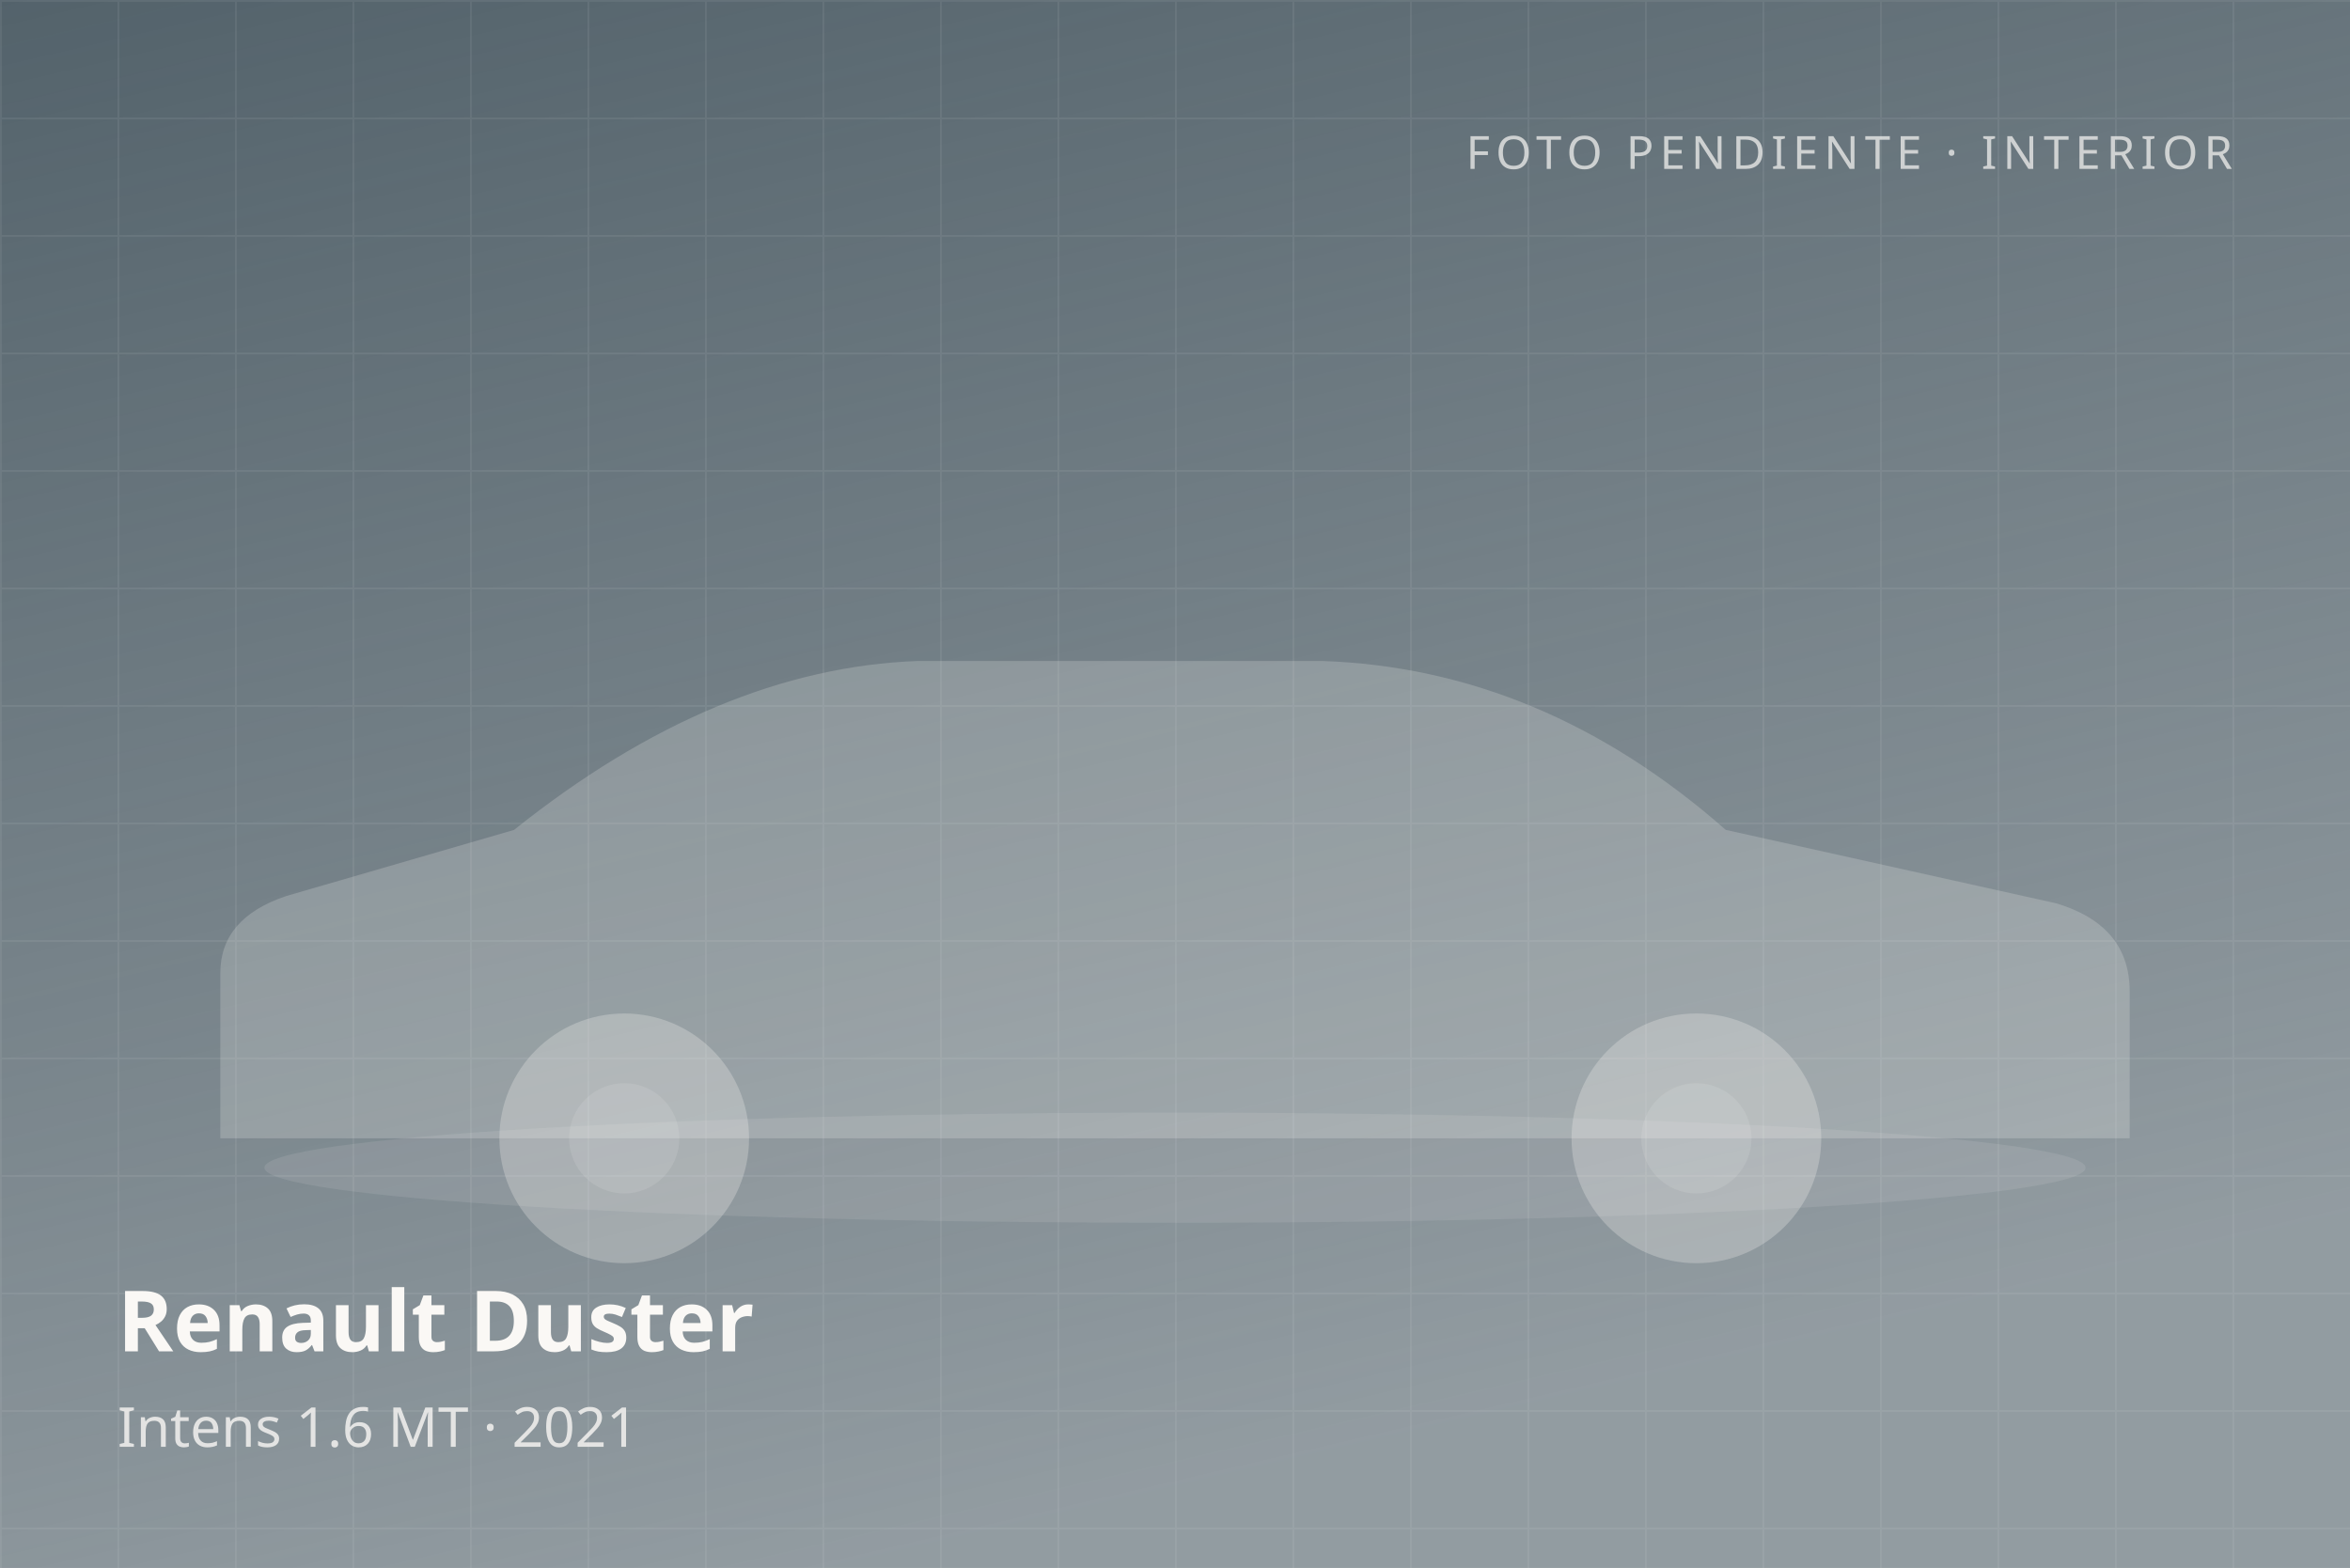
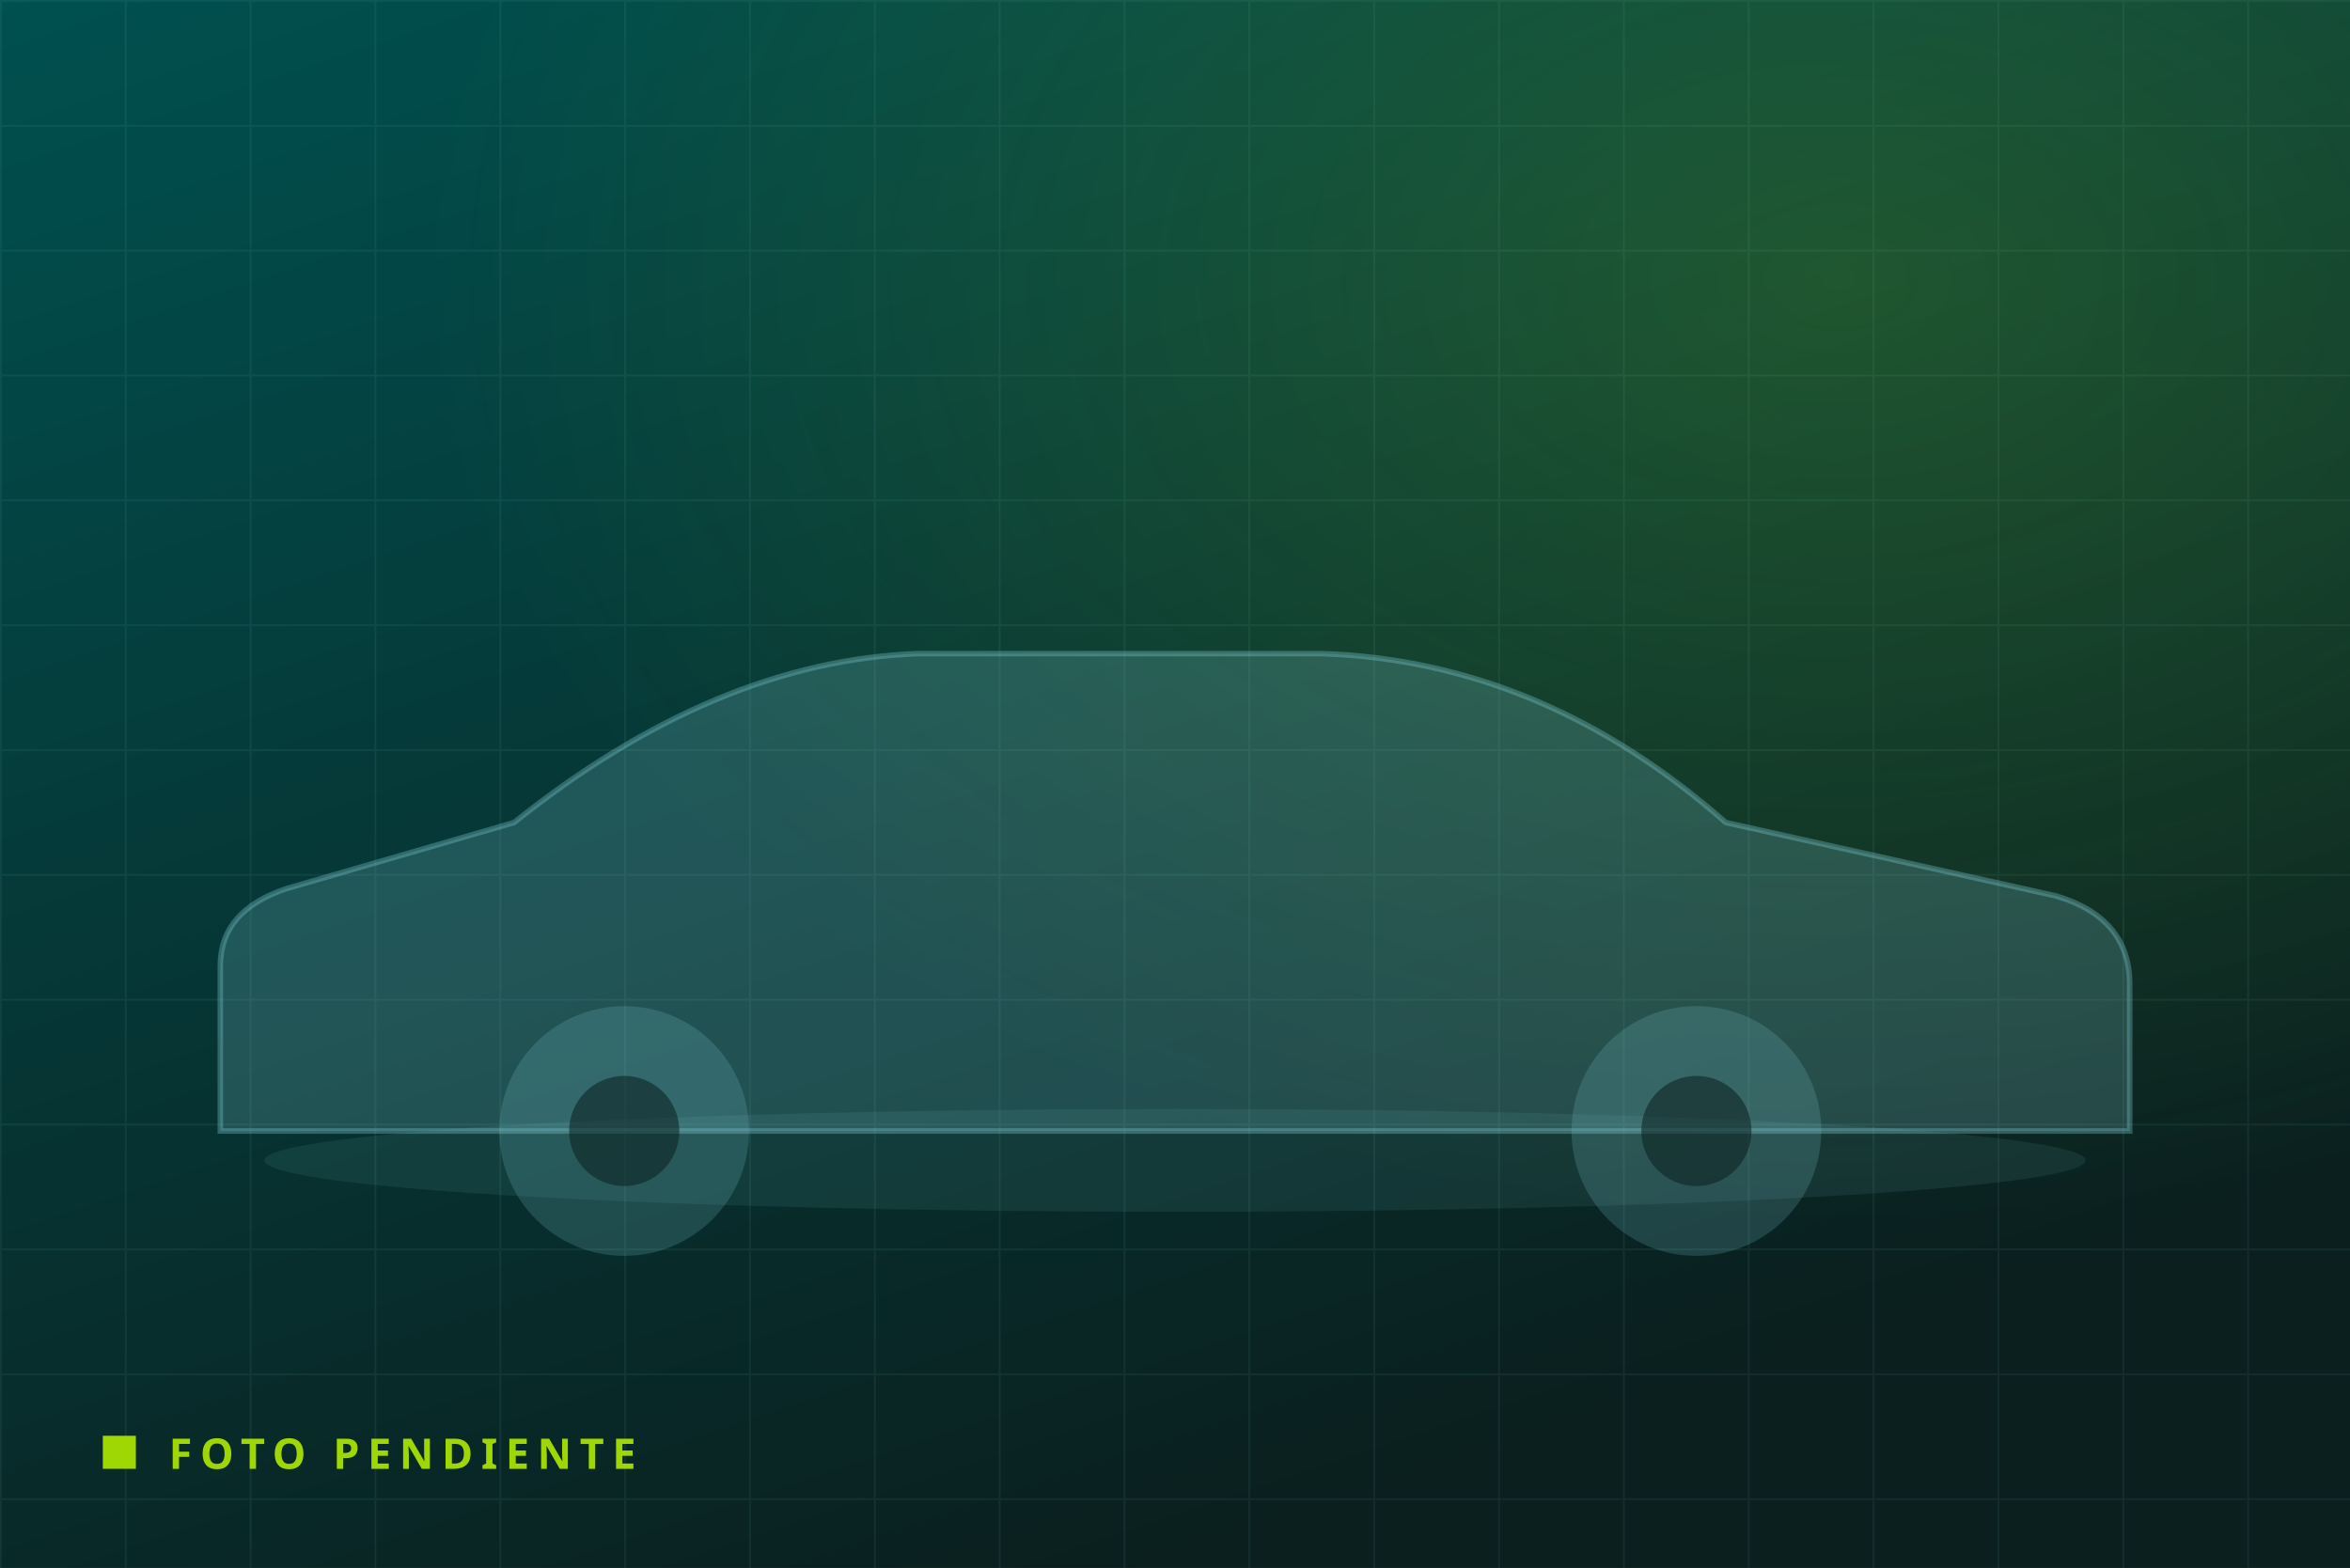
- <svg xmlns="http://www.w3.org/2000/svg" viewBox="0 0 640 427" width="640" height="427" role="img" aria-label="Imagen de referencia pendiente de Renault Duster">
+ <svg xmlns="http://www.w3.org/2000/svg" viewBox="0 0 640 427" width="640" height="427" role="img" aria-label="Imagen de referencia pendiente">
  <defs>
-     <linearGradient id="fondo" x1="0" y1="0" x2="0.35" y2="1">
-       <stop offset="0%" stop-color="#4a5a63" stop-opacity="0.95" />
-       <stop offset="100%" stop-color="#4a5a63" stop-opacity="0.6" />
+     <linearGradient id="fg53" x1="0" y1="0" x2="0.5" y2="1">
+       <stop offset="0%" stop-color="#005150" />
+       <stop offset="100%" stop-color="#0A1F1E" />
    </linearGradient>
-     <pattern id="rejilla" width="32" height="32" patternUnits="userSpaceOnUse">
-       <path d="M32 0 L0 0 0 32" fill="none" stroke="#faf8f5" stroke-opacity="0.07" stroke-width="1" />
+     <radialGradient id="hg53" cx="0.78" cy="0.18" r="0.6">
+       <stop offset="0%" stop-color="#AEEA00" stop-opacity="0.16" />
+       <stop offset="100%" stop-color="#AEEA00" stop-opacity="0" />
+     </radialGradient>
+     <pattern id="rg53" width="34" height="34" patternUnits="userSpaceOnUse">
+       <path d="M34 0 L0 0 0 34" fill="none" stroke="#7ECAD1" stroke-opacity="0.08" stroke-width="1" />
    </pattern>
  </defs>
-   <rect width="640" height="427" fill="url(#fondo)" />
-   <rect width="640" height="427" fill="url(#rejilla)" />
-   <g transform="translate(0,60)">
-     <ellipse cx="320" cy="258" rx="248" ry="15" fill="#faf8f5" opacity="0.10" />
-     <path d="M60 250 L60 205 Q60 190 78 184 L140 166 Q195 122 250 120 L360 120 Q420 122 470 166 L560 186 Q580 192 580 210 L580 250 Z" fill="#faf8f5" opacity="0.20" />
-     <circle cx="170" cy="250" r="34" fill="#faf8f5" opacity="0.26" />
-     <circle cx="170" cy="250" r="15" fill="#faf8f5" opacity="0.12" />
-     <circle cx="462" cy="250" r="34" fill="#faf8f5" opacity="0.26" />
-     <circle cx="462" cy="250" r="15" fill="#faf8f5" opacity="0.12" />
+   <rect width="640" height="427" fill="url(#fg53)" />
+   <rect width="640" height="427" fill="url(#rg53)" />
+   <rect width="640" height="427" fill="url(#hg53)" />
+   <g transform="translate(0,58)">
+     <ellipse cx="320" cy="258" rx="248" ry="14" fill="#7ECAD1" opacity="0.10" />
+     <path d="M60 250 L60 205 Q60 190 78 184 L140 166 Q195 122 250 120 L360 120 Q420 122 470 166 L560 186 Q580 192 580 210 L580 250 Z" fill="#7ECAD1" opacity="0.22" />
+     <path d="M60 250 L60 205 Q60 190 78 184 L140 166 Q195 122 250 120 L360 120 Q420 122 470 166 L560 186 Q580 192 580 210 L580 250 Z" fill="none" stroke="#7ECAD1" stroke-opacity="0.35" stroke-width="1.5" />
+     <circle cx="170" cy="250" r="34" fill="#7ECAD1" opacity="0.20" />
+     <circle cx="170" cy="250" r="15" fill="#0A1F1E" opacity="0.55" />
+     <circle cx="462" cy="250" r="34" fill="#7ECAD1" opacity="0.20" />
+     <circle cx="462" cy="250" r="15" fill="#0A1F1E" opacity="0.55" />
  </g>
-   <text x="608" y="46" text-anchor="end" font-family="system-ui, sans-serif" font-size="12.5" letter-spacing="1.6" fill="#faf8f5" opacity="0.7">FOTO PENDIENTE · INTERIOR</text>
-   <text x="32" y="368" font-family="system-ui, sans-serif" font-size="23" font-weight="700" fill="#faf8f5">Renault Duster</text>
-   <text x="32" y="394" font-family="system-ui, sans-serif" font-size="15" fill="#faf8f5" opacity="0.8">Intens 1.6 MT · 2021</text>
+   <g opacity="0.9">
+     <rect x="28" y="391" width="9" height="9" fill="#AEEA00" />
+     <text x="46" y="400" font-family="system-ui, sans-serif" font-size="11.5" font-weight="600" letter-spacing="2.2" fill="#AEEA00">FOTO PENDIENTE</text>
+   </g>
</svg>
